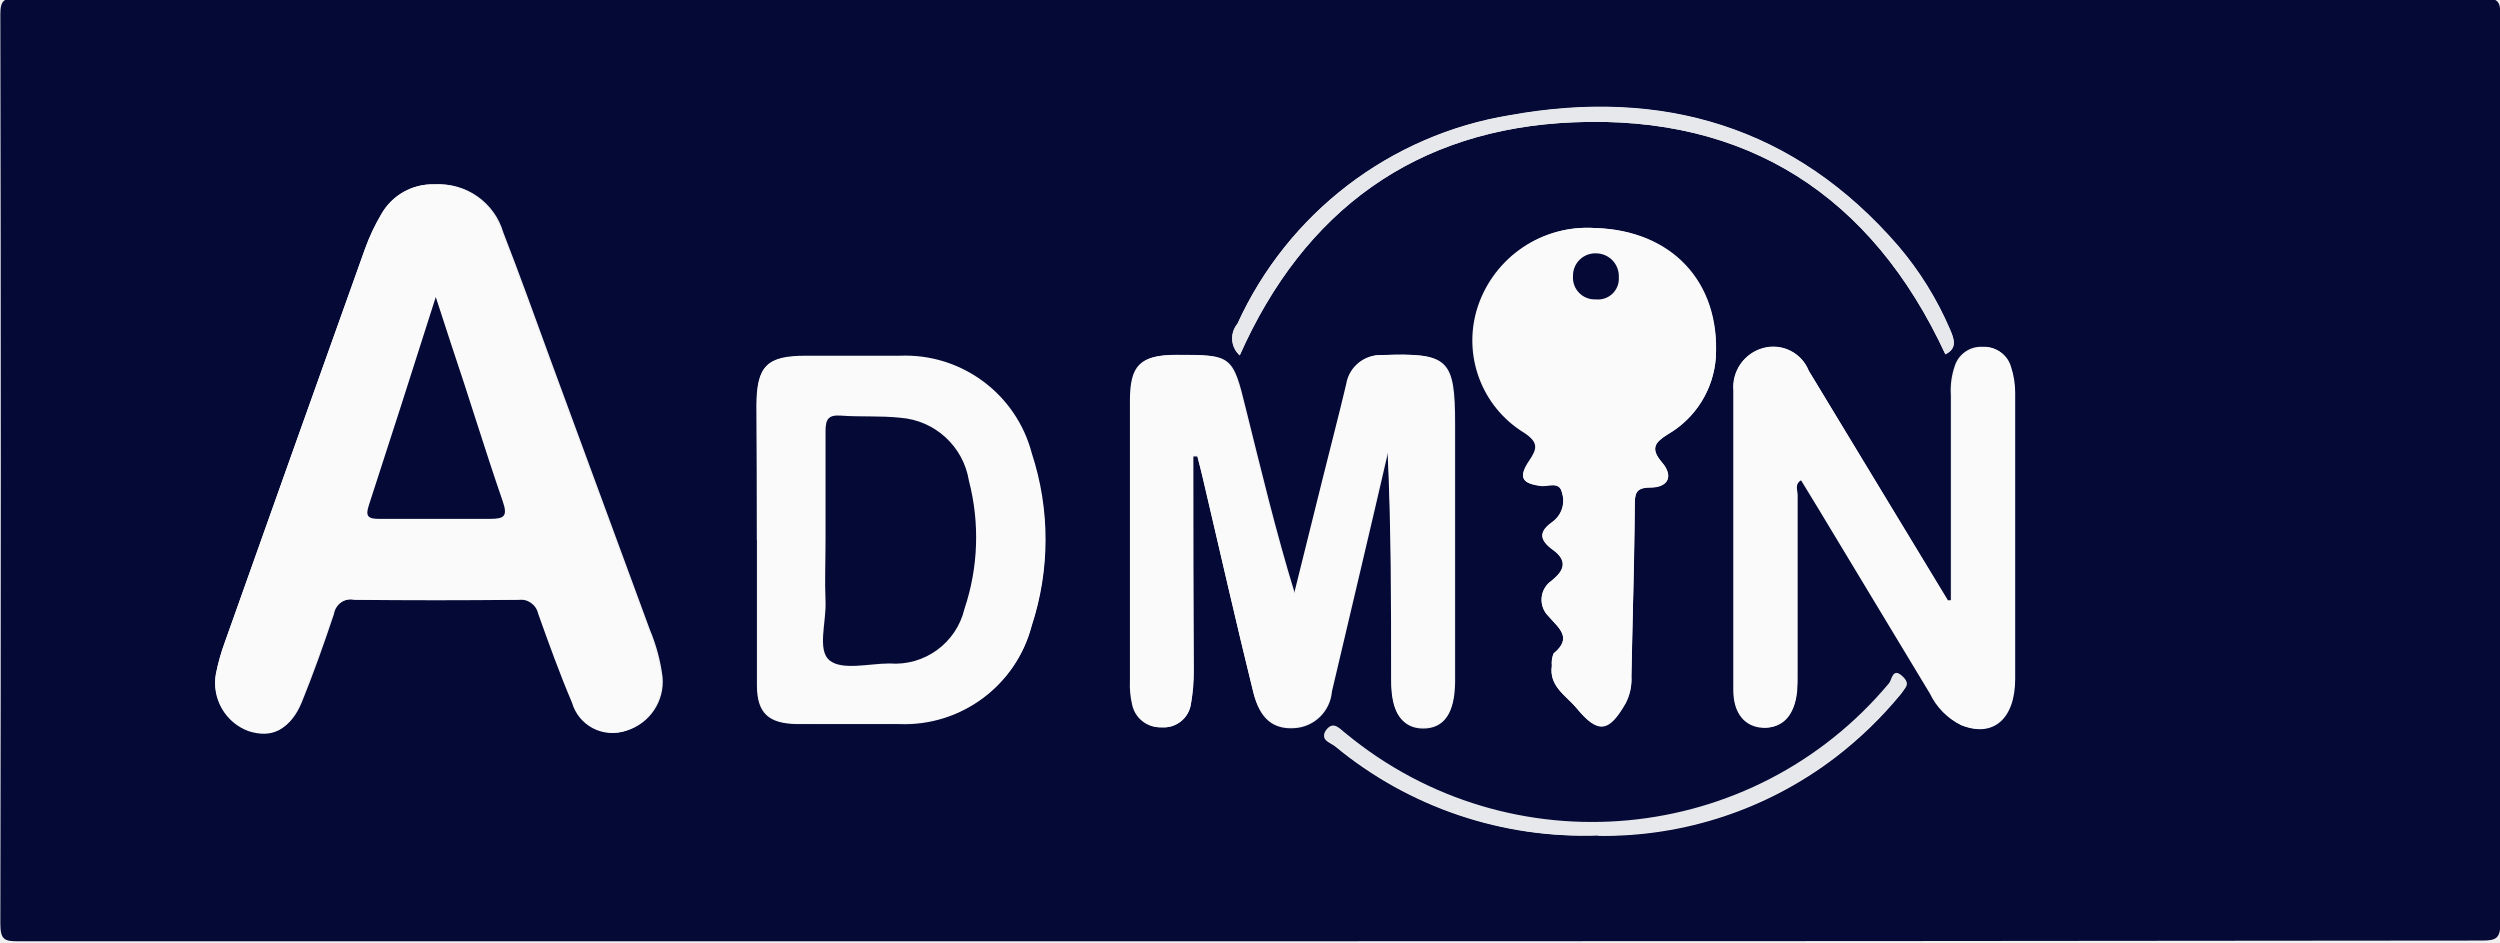
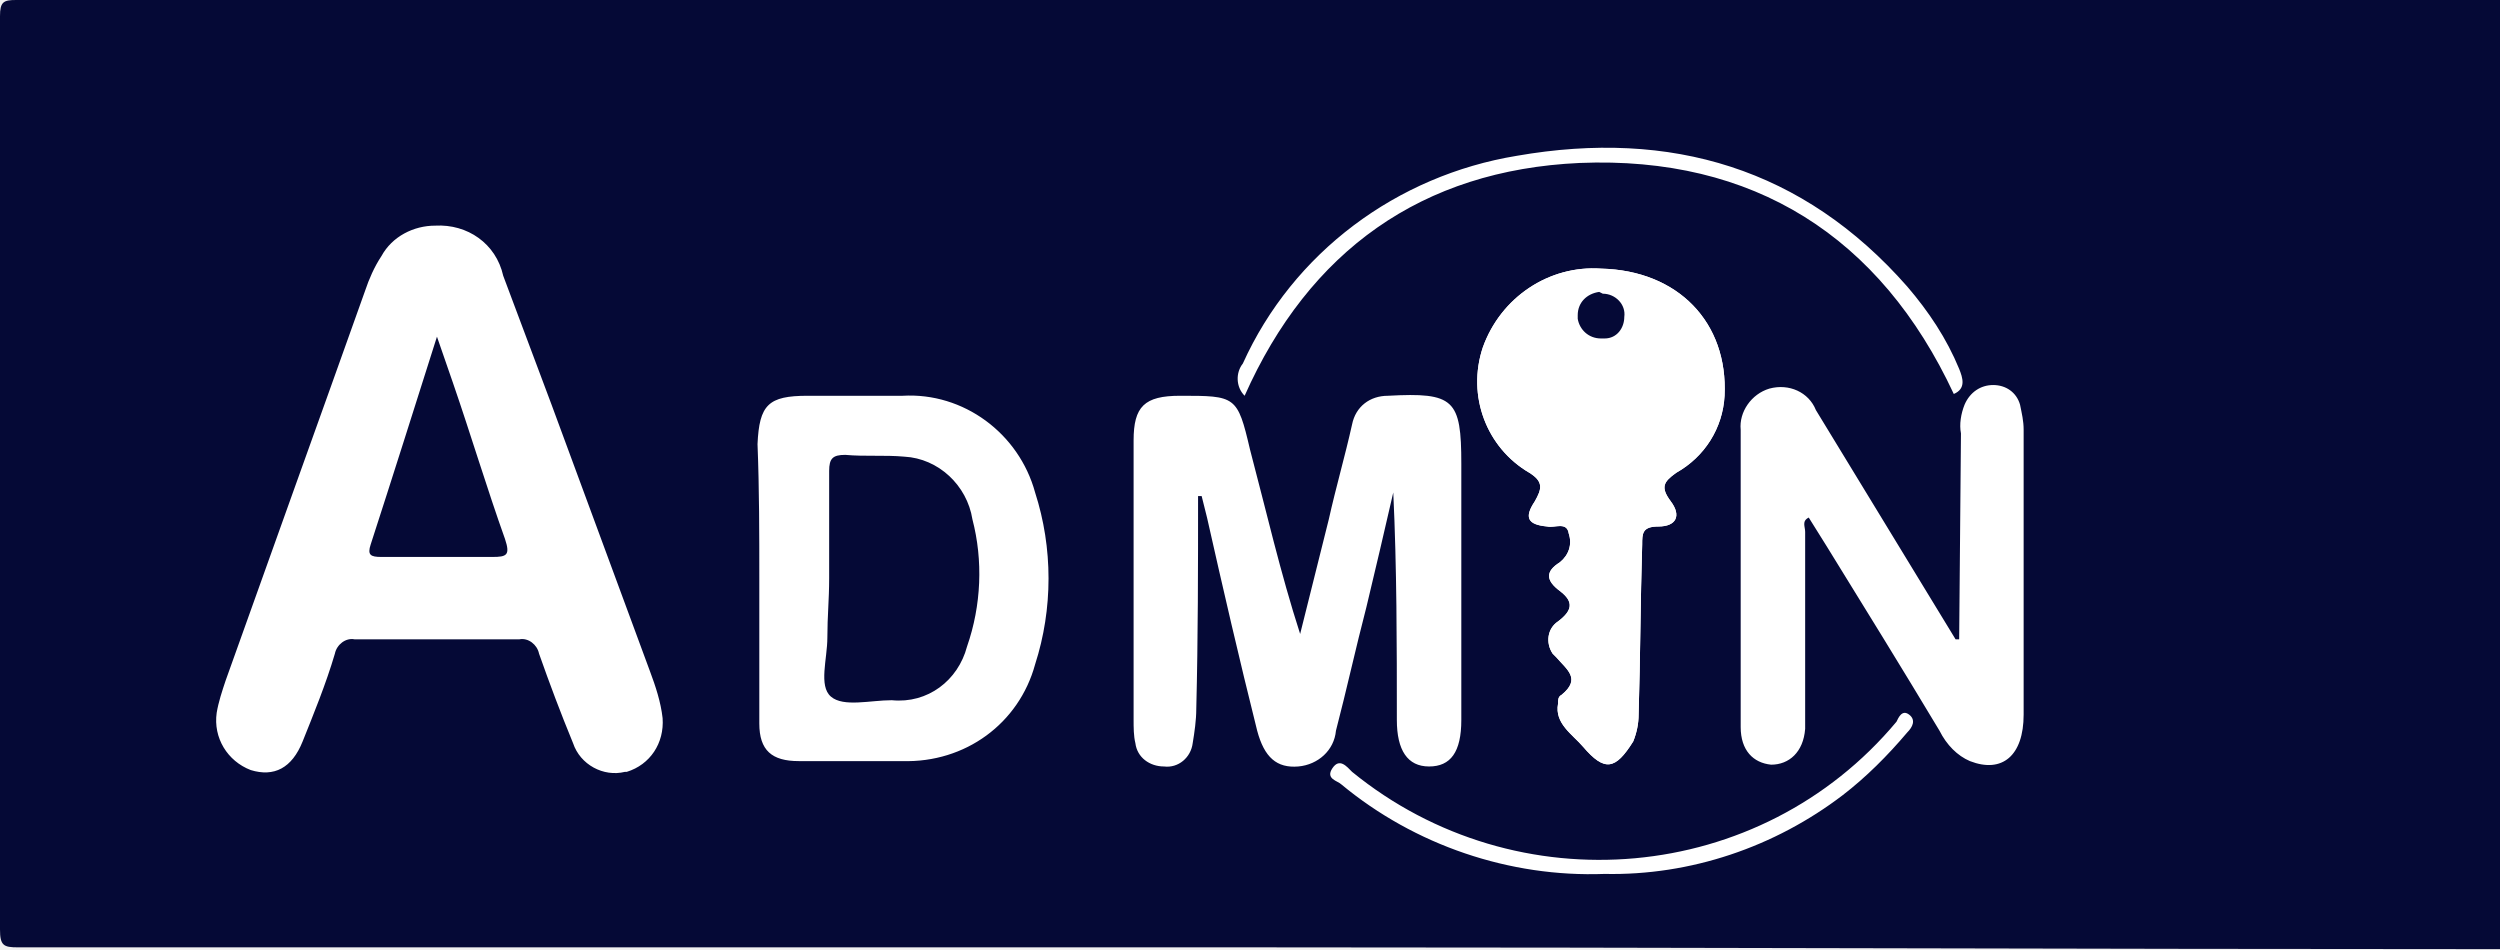
- <svg xmlns="http://www.w3.org/2000/svg" id="admin_Image" data-name="admin Image" viewBox="0 0 140.21 52.85">
-   <defs>
-     <style>
-       .cls-1, .cls-4 {
-         fill: #050936;
-       }
- 
-       .cls-2 {
-         fill: #fafafb;
-       }
- 
-       .cls-2, .cls-3, .cls-4 {
-         fill-rule: evenodd;
-       }
- 
-       .cls-3 {
-         fill: #e7e8ec;
-       }
-     </style>
-   </defs>
-   <g>
-     <path class="cls-1" d="M70.33,53q-34.55,0-69.1,0c-0.76,0-1-.07-1-1q0.05-25.49,0-51c0-.79.23-0.9,0.94-0.9q69.16,0,138.32,0c0.89,0,.95.27,0.95,1q0,25.43,0,50.86c0,0.85-.21,1-1,1Q104.87,53,70.33,53ZM24.58,10.55a3.3,3.3,0,0,0-3,1.72,11.43,11.43,0,0,0-.91,1.94q-3.94,11-7.84,22A11.93,11.93,0,0,0,12.32,38a2.87,2.87,0,0,0,1.92,3.2c1.27,0.38,2.3-.14,2.9-1.61s1.25-3.28,1.8-4.94a1,1,0,0,1,1.19-.82q4.62,0.06,9.23,0a1,1,0,0,1,1.11.77c0.59,1.69,1.2,3.38,1.9,5a2.35,2.35,0,0,0,3,1.58,2.87,2.87,0,0,0,2-3,10.19,10.19,0,0,0-.71-2.65l-5.52-15c-0.89-2.43-1.76-4.87-2.7-7.28A3.76,3.76,0,0,0,24.58,10.55ZM67.13,25.81h0.23c0.11,0.41.22,0.83,0.31,1.24,0.94,4,1.85,8,2.83,12,0.37,1.49,1.12,2.07,2.29,2A2.24,2.24,0,0,0,74.91,39q0.83-3.49,1.65-7,0.76-3.22,1.5-6.43c0.2,4.32.19,8.59,0.2,12.87,0,1.75.61,2.63,1.77,2.63s1.77-.85,1.79-2.61c0-.28,0-0.56,0-0.84V24c0-3.68-.38-4-4.05-3.88a1.93,1.93,0,0,0-2,1.62c-0.43,1.78-.89,3.56-1.33,5.34l-1.6,6.44c-1.07-3.48-1.91-7-2.76-10.41-0.73-3-.81-3-3.88-3-2,0-2.56.57-2.56,2.57q0,7.86,0,15.71a4.75,4.75,0,0,0,.12,1.31A1.6,1.6,0,0,0,65.36,41,1.54,1.54,0,0,0,67,39.7a10,10,0,0,0,.17-1.91C67.14,33.8,67.13,29.8,67.13,25.81Zm42.55,8.07-0.22,0L101.65,21a2.14,2.14,0,0,0-2.57-1.25,2.25,2.25,0,0,0-1.66,2.37c0,5.6,0,11.2,0,16.8,0,1.31.66,2.06,1.65,2.11s1.76-.67,1.9-2a10.46,10.46,0,0,0,0-1.08c0-3.32,0-6.64,0-10,0-.27-0.19-0.64.22-0.85l1,1.64q3.12,5.18,6.25,10.36a3.77,3.77,0,0,0,1.73,1.76c1.75,0.7,3-.33,3-2.61,0-5.36,0-10.72,0-16.08a4.65,4.65,0,0,0-.23-1.41,1.51,1.51,0,0,0-1.54-1.1,1.55,1.55,0,0,0-1.56,1.07,4.23,4.23,0,0,0-.22,1.65V33.88ZM89.66,13a6.46,6.46,0,0,0-6.57,4.4,6.07,6.07,0,0,0,2.61,7.09c0.81,0.54.72,0.89,0.26,1.57-0.61.91-.39,1.27,0.66,1.41,0.42,0.06,1.06-.29,1.2.39a1.46,1.46,0,0,1-.52,1.62c-0.75.51-.79,1,0,1.57s0.69,1.14-.06,1.74a1.29,1.29,0,0,0-.17,2c0.57,0.66,1.36,1.2.28,2.08a1.42,1.42,0,0,0-.1.69c-0.17,1.16.81,1.67,1.39,2.38,1.2,1.45,1.81,1.36,2.75-.29a2.94,2.94,0,0,0,.32-1.5c0.06-3.2.14-6.39,0.19-9.59,0-.62,0-1,0.87-1,1,0,1.31-.64.66-1.4S93,25,93.75,24.56a5.42,5.42,0,0,0,2.69-4.31C96.7,16,93.95,13.11,89.66,13Zm-47,17.5h0c0,2.72,0,5.43,0,8.15,0,1.56.66,2.14,2.23,2.17q2.87,0,5.75,0a7.35,7.35,0,0,0,7.41-5.49,15.5,15.5,0,0,0,0-9.65,7.34,7.34,0,0,0-7.4-5.48c-1.76,0-3.51,0-5.27,0-2.18,0-2.74.55-2.75,2.77C42.65,25.45,42.66,28,42.66,30.48Zm66.65-10.41c0.72-.35.48-0.88,0.25-1.41a18.37,18.37,0,0,0-2.9-4.67c-5.81-6.71-13.23-8.86-21.75-7.33A20.43,20.43,0,0,0,69.61,18.37a1.28,1.28,0,0,0,.13,1.77c3.62-8.16,9.9-12.7,18.7-13.07C98.18,6.65,105.19,11.18,109.31,20.07Zm-19.47,27a21.45,21.45,0,0,0,13.32-4.41,22.37,22.37,0,0,0,3.62-3.49c0.28-.34.5-0.69,0.1-1s-0.57.23-.72,0.41a21.7,21.7,0,0,1-30.45,2.84c-0.33-.26-0.68-0.76-1.1-0.24s0.25,0.67.49,0.88A21.81,21.81,0,0,0,89.85,47.06Z" transform="translate(-0.21 -0.21)" />
-     <path class="cls-2" d="M24.58,10.55a3.76,3.76,0,0,1,3.78,2.72c0.94,2.41,1.81,4.85,2.7,7.28l5.52,15a10.19,10.19,0,0,1,.71,2.65,2.87,2.87,0,0,1-2,3,2.35,2.35,0,0,1-3-1.58c-0.7-1.65-1.31-3.34-1.9-5a1,1,0,0,0-1.11-.77q-4.62.05-9.23,0a1,1,0,0,0-1.19.82c-0.55,1.66-1.13,3.32-1.8,4.94s-1.64,2-2.9,1.61A2.87,2.87,0,0,1,12.32,38a11.93,11.93,0,0,1,.52-1.84q3.91-11,7.84-22a11.43,11.43,0,0,1,.91-1.94A3.3,3.3,0,0,1,24.58,10.55Zm0.07,6.32c-1.31,4.08-2.53,7.88-3.76,11.68-0.19.59,0,.75,0.57,0.74,2.07,0,4.15,0,6.22,0,0.81,0,1-.11.72-1-1-2.93-1.94-5.89-2.9-8.83Z" transform="translate(-0.21 -0.21)" />
-     <path class="cls-2" d="M67.13,25.81c0,4,0,8,0,12A10,10,0,0,1,67,39.7,1.54,1.54,0,0,1,65.36,41a1.6,1.6,0,0,1-1.66-1.29,4.75,4.75,0,0,1-.12-1.31q0-7.86,0-15.71c0-2,.56-2.55,2.56-2.57,3.07,0,3.15,0,3.88,3,0.85,3.46,1.69,6.93,2.76,10.41l1.6-6.44c0.44-1.78.91-3.56,1.33-5.34a1.93,1.93,0,0,1,2-1.62c3.68-.14,4.05.2,4.05,3.88V37.59c0,0.28,0,.56,0,0.84C81.8,40.19,81.22,41,80,41s-1.77-.87-1.77-2.63c0-4.28,0-8.55-.2-12.87q-0.75,3.22-1.5,6.43-0.82,3.49-1.65,7A2.24,2.24,0,0,1,72.79,41c-1.16.06-1.92-.52-2.29-2-1-4-1.89-8-2.83-12-0.1-.42-0.21-0.83-0.31-1.24H67.13Z" transform="translate(-0.21 -0.21)" />
-     <path class="cls-2" d="M109.68,33.88V22.41a4.23,4.23,0,0,1,.22-1.65,1.55,1.55,0,0,1,1.56-1.07,1.51,1.51,0,0,1,1.54,1.1,4.65,4.65,0,0,1,.23,1.41c0,5.36,0,10.72,0,16.08,0,2.28-1.26,3.31-3,2.61a3.77,3.77,0,0,1-1.73-1.76q-3.14-5.17-6.25-10.36l-1-1.64c-0.41.22-.22,0.58-0.22,0.85,0,3.32,0,6.64,0,10A10.46,10.46,0,0,1,101,39c-0.14,1.35-.83,2.08-1.9,2s-1.65-.8-1.65-2.11c0-5.6,0-11.2,0-16.8a2.25,2.25,0,0,1,1.66-2.37A2.14,2.14,0,0,1,101.65,21l7.8,12.91Z" transform="translate(-0.21 -0.21)" />
-     <path class="cls-2" d="M89.66,13c4.28,0.13,7,3.07,6.78,7.26a5.42,5.42,0,0,1-2.69,4.31c-0.76.49-1,.79-0.33,1.57s0.34,1.4-.66,1.4c-0.84,0-.86.4-0.87,1,0,3.2-.13,6.4-0.19,9.59a2.94,2.94,0,0,1-.32,1.5c-0.95,1.64-1.55,1.74-2.75.29-0.59-.71-1.56-1.22-1.39-2.38a1.42,1.42,0,0,1,.1-0.69c1.08-.88.28-1.42-0.28-2.08a1.29,1.29,0,0,1,.17-2c0.75-.61.91-1.13,0.06-1.74s-0.71-1.06,0-1.57a1.46,1.46,0,0,0,.52-1.62c-0.13-.68-0.78-0.34-1.2-0.39C85.57,27.32,85.35,27,86,26.05c0.46-.68.55-1-0.26-1.57a6.07,6.07,0,0,1-2.61-7.09A6.46,6.46,0,0,1,89.66,13Zm0.09,1.44a1.25,1.25,0,0,0-1.32,1.29A1.22,1.22,0,0,0,89.71,17,1.17,1.17,0,0,0,91,15.75,1.28,1.28,0,0,0,89.76,14.42Z" transform="translate(-0.21 -0.21)" />
-     <path class="cls-2" d="M42.66,30.48c0-2.52,0-5,0-7.55,0-2.22.57-2.77,2.75-2.77,1.76,0,3.51,0,5.27,0a7.34,7.34,0,0,1,7.4,5.48,15.5,15.5,0,0,1,0,9.65,7.35,7.35,0,0,1-7.41,5.49q-2.87.05-5.75,0c-1.57,0-2.21-.61-2.23-2.17,0-2.71,0-5.43,0-8.15h0Zm3.85,0c0,1.16,0,2.32,0,3.47s-0.52,2.7.23,3.3,2.21,0.19,3.36.17a4,4,0,0,0,4.2-3.06,12.62,12.62,0,0,0,.25-7.19,4.22,4.22,0,0,0-3.84-3.53c-1.12-.14-2.23,0-3.34-0.12-0.69,0-.88.19-0.86,0.86C46.54,26.41,46.51,28.45,46.51,30.48Z" transform="translate(-0.21 -0.21)" />
-     <path class="cls-3" d="M109.31,20.07c-4.12-8.89-11.14-13.42-20.87-13-8.8.37-15.08,4.91-18.7,13.07a1.28,1.28,0,0,1-.13-1.77A20.43,20.43,0,0,1,84.92,6.66c8.51-1.53,15.94.62,21.75,7.33a18.37,18.37,0,0,1,2.9,4.67C109.8,19.19,110,19.73,109.31,20.07Z" transform="translate(-0.21 -0.21)" />
-     <path class="cls-3" d="M89.85,47.06A21.81,21.81,0,0,1,75.1,42c-0.25-.21-0.9-0.37-0.49-0.88s0.77,0,1.1.24a21.7,21.7,0,0,0,30.45-2.84c0.15-.18.19-0.88,0.72-0.41s0.18,0.7-.1,1a22.37,22.37,0,0,1-3.62,3.49A21.45,21.45,0,0,1,89.85,47.06Z" transform="translate(-0.21 -0.21)" />
-     <path class="cls-4" d="M24.65,16.87l0.85,2.61c1,2.95,1.89,5.91,2.9,8.83,0.3,0.86.09,1-.72,1-2.07,0-4.15,0-6.22,0-0.61,0-.76-0.15-0.57-0.74C22.13,24.76,23.34,21,24.65,16.87Z" transform="translate(-0.21 -0.21)" />
-     <path class="cls-4" d="M89.76,14.42A1.28,1.28,0,0,1,91,15.75,1.17,1.17,0,0,1,89.71,17a1.22,1.22,0,0,1-1.28-1.31A1.25,1.25,0,0,1,89.76,14.42Z" transform="translate(-0.21 -0.21)" />
-     <path class="cls-4" d="M46.51,30.48c0-2,0-4.07,0-6.1,0-.68.18-0.91,0.86-0.86,1.11,0.08,2.23,0,3.34.12a4.22,4.22,0,0,1,3.84,3.53,12.62,12.62,0,0,1-.25,7.19,4,4,0,0,1-4.2,3.06c-1.15,0-2.65.4-3.36-.17s-0.18-2.16-.23-3.3S46.51,31.64,46.51,30.48Z" transform="translate(-0.21 -0.21)" />
+ <svg xmlns="http://www.w3.org/2000/svg" version="1.1" x="0px" y="0px" viewBox="0 0 139.6 53" style="enable-background:new 0 0 139.6 53;" xml:space="preserve">
+   <style type="text/css">
+ 	.st0{fill:#FFFFFF;}
+ 	.st1{fill:#050936;}
+ </style>
+   <g id="Calque_3">
+     <rect x="1.4" y="1.4" class="st0" width="133.5" height="49.6" />
+   </g>
+   <g id="admin_Image">
+     <g>
+       <path class="st1" d="M139.6,53c-23,0-46.5-0.1-69.5-0.1c-23,0-46.1,0-69.1,0c-0.8,0-1-0.1-1-1c0-17,0-34,0-51C0,0.1,0.2,0,0.9,0    C47,0,93.5,0,139.6,0c0.5,0,0,3.6,0,4.3 M24.3,12.6c-1.2,0-2.4,0.6-3,1.7c-0.4,0.6-0.7,1.3-0.9,1.9c-2.6,7.3-5.2,14.5-7.8,21.8    c-0.2,0.6-0.4,1.2-0.5,1.8c-0.2,1.4,0.6,2.7,1.9,3.2c1.3,0.4,2.3-0.1,2.9-1.6c0.6-1.5,1.3-3.2,1.8-4.9c0.1-0.5,0.6-0.9,1.1-0.8    c0,0,0,0,0,0c3.1,0,6.2,0,9.2,0c0.5-0.1,1,0.3,1.1,0.8c0.6,1.7,1.2,3.3,1.9,5c0.4,1.2,1.7,1.9,2.9,1.6c0,0,0.1,0,0.1,0    c1.3-0.4,2.1-1.6,2-3c-0.1-0.9-0.4-1.8-0.7-2.6l-5.5-14.9c-0.9-2.4-1.8-4.8-2.7-7.2C27.7,13.6,26.1,12.5,24.3,12.6z M66.9,27.7    h0.2c0.1,0.4,0.2,0.8,0.3,1.2c0.9,4,1.8,7.9,2.8,11.9c0.4,1.5,1.1,2.1,2.3,2c1.1-0.1,2-0.9,2.1-2c0.6-2.3,1.1-4.6,1.7-6.9    c0.5-2.1,1-4.2,1.5-6.4C78,31.7,78,36,78,40.2c0,1.7,0.6,2.6,1.8,2.6s1.8-0.8,1.8-2.6c0-0.3,0-0.6,0-0.8V25.9c0-3.6-0.4-4-4.1-3.8    c-1,0-1.8,0.6-2,1.6c-0.4,1.8-0.9,3.5-1.3,5.3l-1.6,6.4c-1.1-3.4-1.9-6.9-2.8-10.3c-0.7-3-0.8-3-3.9-3c-2,0-2.6,0.6-2.6,2.5    c0,5.2,0,10.4,0,15.6c0,0.4,0,0.9,0.1,1.3c0.1,0.8,0.8,1.3,1.6,1.3c0.8,0.1,1.5-0.5,1.6-1.3c0.1-0.6,0.2-1.3,0.2-1.9    C66.9,35.6,66.9,31.6,66.9,27.7z M109.4,35.7h-0.2l-7.8-12.8c-0.4-1-1.5-1.5-2.6-1.2C97.8,22,97.1,23,97.2,24c0,5.5,0,11.1,0,16.6    c0,1.3,0.7,2,1.7,2.1c1,0,1.8-0.7,1.9-2c0-0.4,0-0.7,0-1.1c0-3.3,0-6.6,0-9.9c0-0.3-0.2-0.6,0.2-0.8l1,1.6    c2.1,3.4,4.2,6.8,6.3,10.3c0.4,0.8,1,1.4,1.7,1.7c1.8,0.7,3-0.3,3-2.6c0-5.3,0-10.6,0-15.9c0-0.5-0.1-0.9-0.2-1.4    c-0.2-0.7-0.8-1.1-1.5-1.1c-0.7,0-1.3,0.4-1.6,1.1c-0.2,0.5-0.3,1.1-0.2,1.6L109.4,35.7L109.4,35.7z M89.4,15    c-2.9-0.2-5.6,1.6-6.6,4.4c-0.9,2.7,0.2,5.6,2.6,7c0.8,0.5,0.7,0.9,0.3,1.6c-0.6,0.9-0.4,1.3,0.7,1.4c0.4,0.1,1.1-0.3,1.2,0.4    c0.2,0.6,0,1.2-0.5,1.6c-0.8,0.5-0.8,1,0,1.6s0.7,1.1-0.1,1.7c-0.6,0.4-0.7,1.2-0.3,1.8c0.1,0.1,0.1,0.1,0.2,0.2    c0.6,0.7,1.4,1.2,0.3,2.1C87,38.9,87,39.1,87,39.3c-0.2,1.1,0.8,1.7,1.4,2.4c1.2,1.4,1.8,1.3,2.8-0.3c0.2-0.5,0.3-1,0.3-1.5    c0.1-3.2,0.1-6.3,0.2-9.5c0-0.6,0-1,0.9-1c1,0,1.3-0.6,0.7-1.4c-0.6-0.8-0.4-1.1,0.3-1.6c1.6-0.9,2.6-2.5,2.7-4.3    C96.5,18,93.7,15.1,89.4,15z M42.4,32.3L42.4,32.3c0,2.7,0,5.4,0,8.1c0,1.5,0.7,2.1,2.2,2.1c1.9,0,3.8,0,5.8,0    c3.5,0.1,6.5-2.1,7.4-5.4c1-3.1,1-6.5,0-9.6c-0.9-3.3-4-5.6-7.4-5.4c-1.8,0-3.5,0-5.3,0c-2.2,0-2.7,0.5-2.8,2.7    C42.4,27.3,42.4,29.9,42.4,32.3L42.4,32.3z M109.1,22c0.7-0.3,0.5-0.9,0.3-1.4c-0.7-1.7-1.7-3.2-2.9-4.6    c-5.8-6.6-13.2-8.8-21.8-7.3c-6.7,1.1-12.5,5.4-15.3,11.6c-0.4,0.5-0.4,1.3,0.1,1.8C73.1,14,79.4,9.5,88.2,9.1    C97.9,8.7,105,13.2,109.1,22L109.1,22z M89.6,48.8c4.8,0.1,9.5-1.5,13.3-4.4c1.3-1,2.5-2.2,3.6-3.5c0.3-0.3,0.5-0.7,0.1-1    c-0.4-0.3-0.6,0.2-0.7,0.4c-7.6,9.1-21.2,10.3-30.4,2.8c-0.3-0.3-0.7-0.8-1.1-0.2s0.3,0.7,0.5,0.9C79,47.2,84.3,49,89.6,48.8    L89.6,48.8z" />
+       <path class="st1" d="M24.4,18.8l0.9,2.6c1,2.9,1.9,5.9,2.9,8.7c0.3,0.9,0.1,1-0.7,1c-2.1,0-4.1,0-6.2,0c-0.6,0-0.8-0.1-0.6-0.7    C21.9,26.7,23.1,22.9,24.4,18.8z" />
+       <path class="st1" d="M46.3,32.3c0-2,0-4,0-6c0-0.7,0.2-0.9,0.9-0.9c1.1,0.1,2.2,0,3.3,0.1c1.9,0.1,3.5,1.6,3.8,3.5    c0.6,2.3,0.5,4.8-0.3,7.1c-0.5,1.9-2.2,3.2-4.2,3c-1.2,0-2.7,0.4-3.4-0.2s-0.2-2.1-0.2-3.3S46.3,33.5,46.3,32.3z" />
+     </g>
+   </g>
+   <g id="Calque_2">
+     <path class="st0" d="M89.4,15c-2.9-0.2-5.6,1.6-6.6,4.4c-0.9,2.7,0.2,5.6,2.6,7c0.8,0.5,0.7,0.9,0.3,1.6c-0.6,0.9-0.4,1.3,0.7,1.4   c0.4,0.1,1.1-0.3,1.2,0.4c0.2,0.6,0,1.2-0.5,1.6c-0.8,0.5-0.8,1,0,1.6s0.7,1.1-0.1,1.7c-0.6,0.4-0.7,1.2-0.3,1.8   c0.1,0.1,0.1,0.1,0.2,0.2c0.6,0.7,1.4,1.2,0.3,2.1C87,38.9,87,39.1,87,39.3c-0.2,1.1,0.8,1.7,1.4,2.4c1.2,1.4,1.8,1.3,2.8-0.3   c0.2-0.5,0.3-1,0.3-1.5c0.1-3.2,0.1-6.3,0.2-9.5c0-0.6,0-1,0.9-1c1,0,1.3-0.6,0.7-1.4c-0.6-0.8-0.4-1.1,0.3-1.6   c1.6-0.9,2.6-2.5,2.7-4.3C96.5,18,93.7,15.1,89.4,15z" />
+     <path class="st1" d="M89.5,16.4c0.7,0,1.3,0.6,1.2,1.3c0,0,0,0,0,0c0,0.6-0.4,1.2-1.1,1.2c-0.1,0-0.1,0-0.2,0   c-0.7,0-1.2-0.5-1.3-1.1c0-0.1,0-0.1,0-0.2c0-0.7,0.5-1.2,1.2-1.3C89.5,16.4,89.5,16.4,89.5,16.4z" />
  </g>
</svg>
